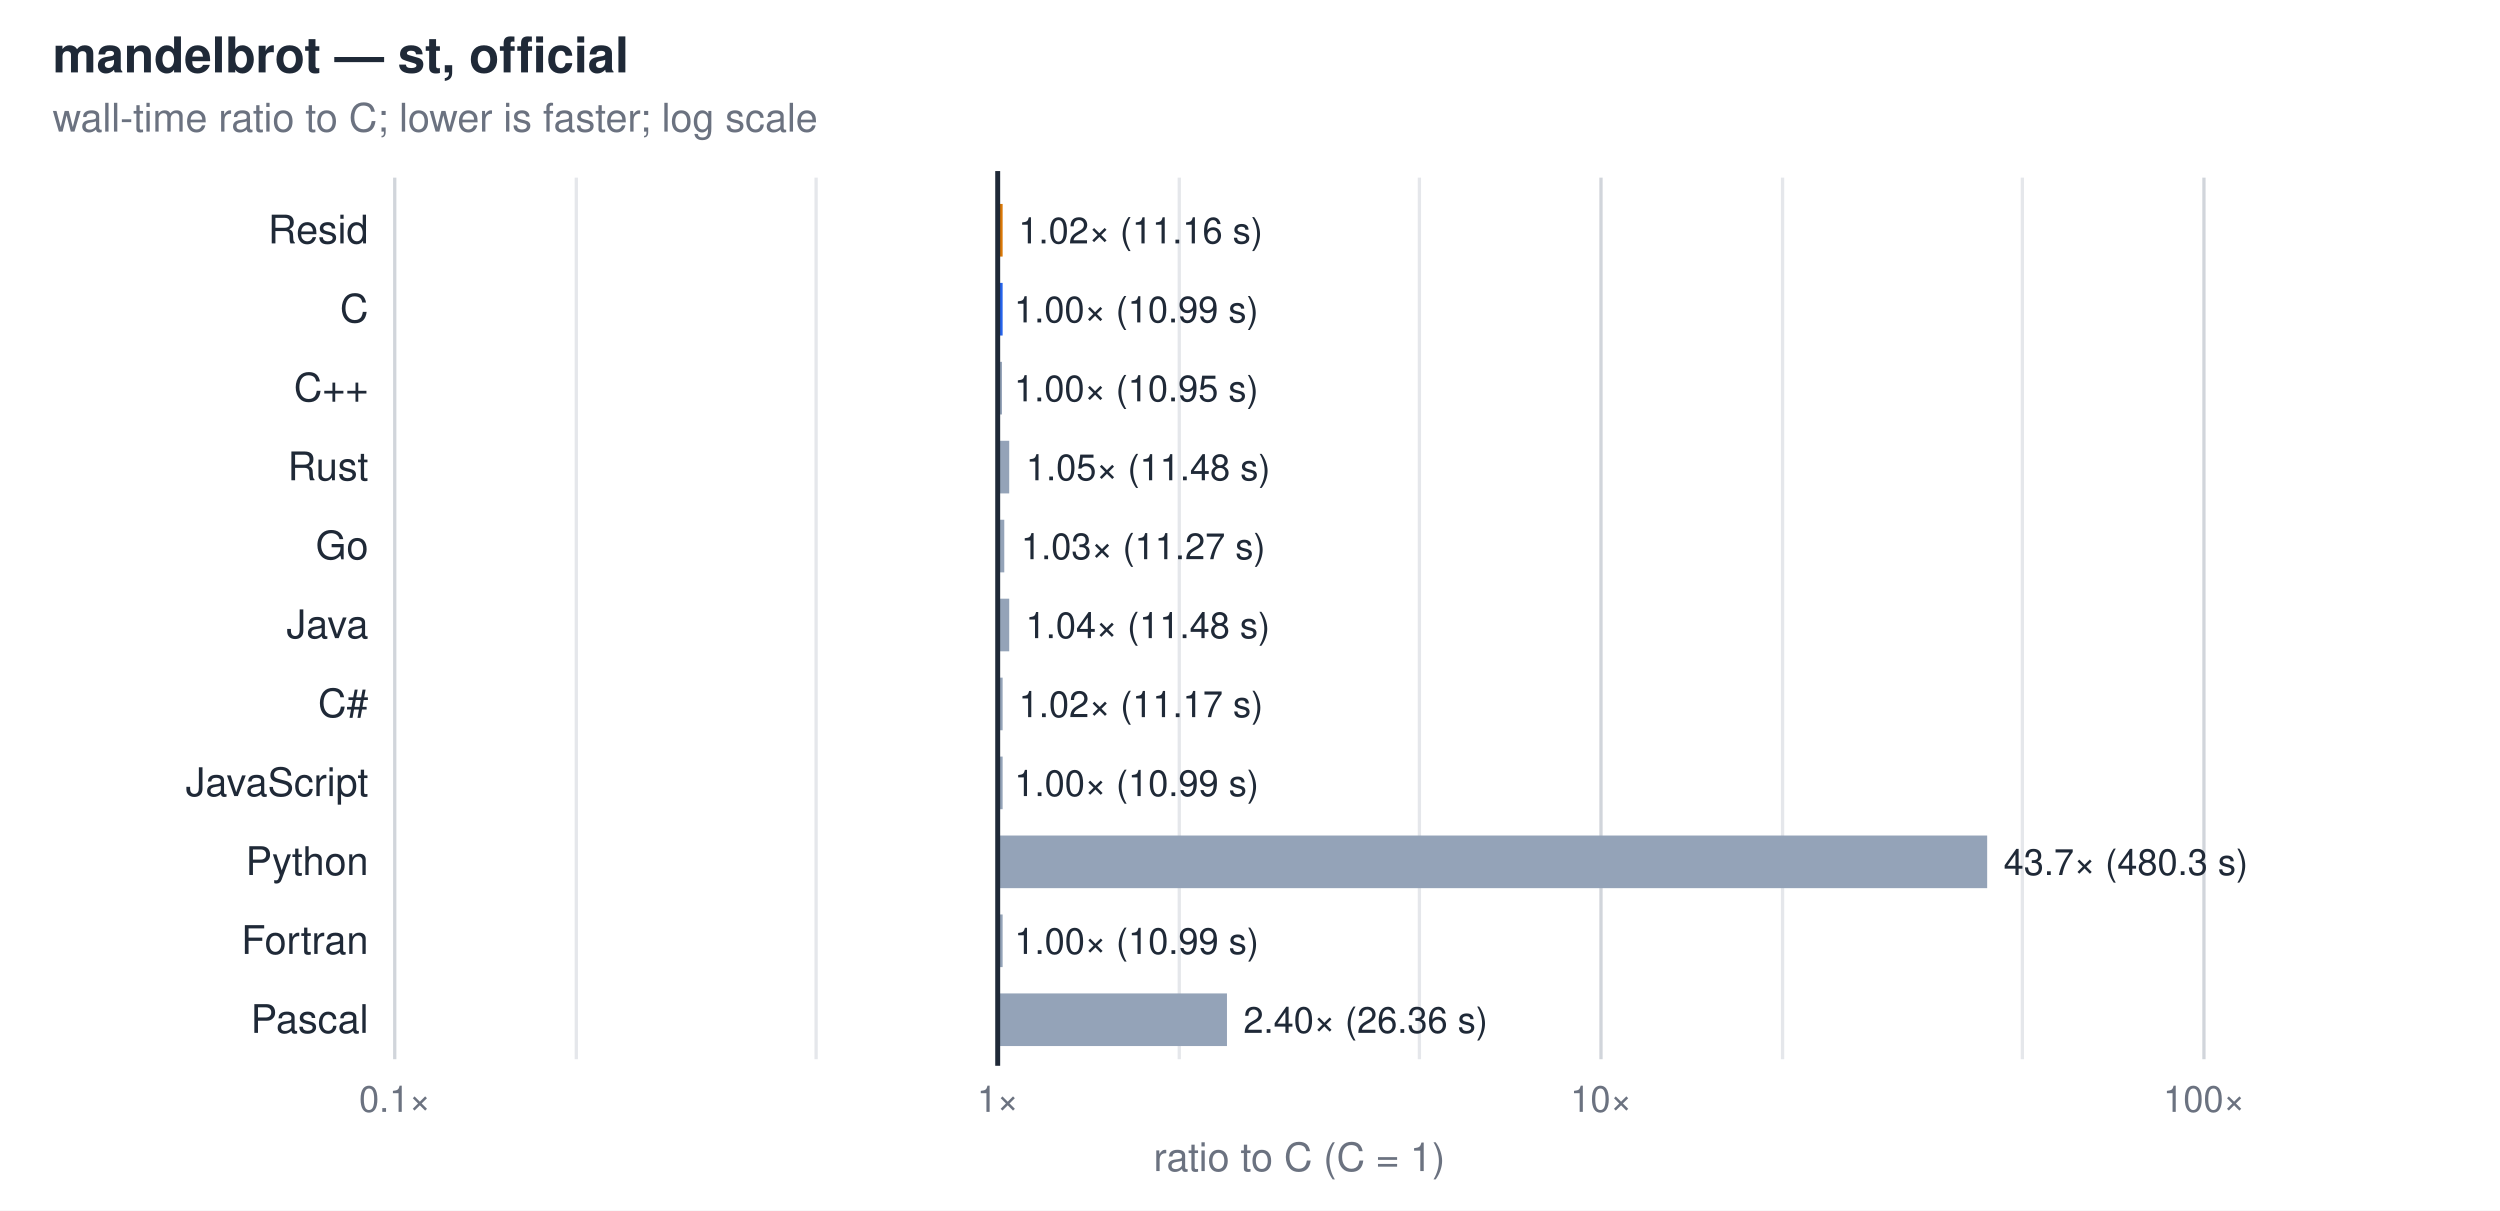
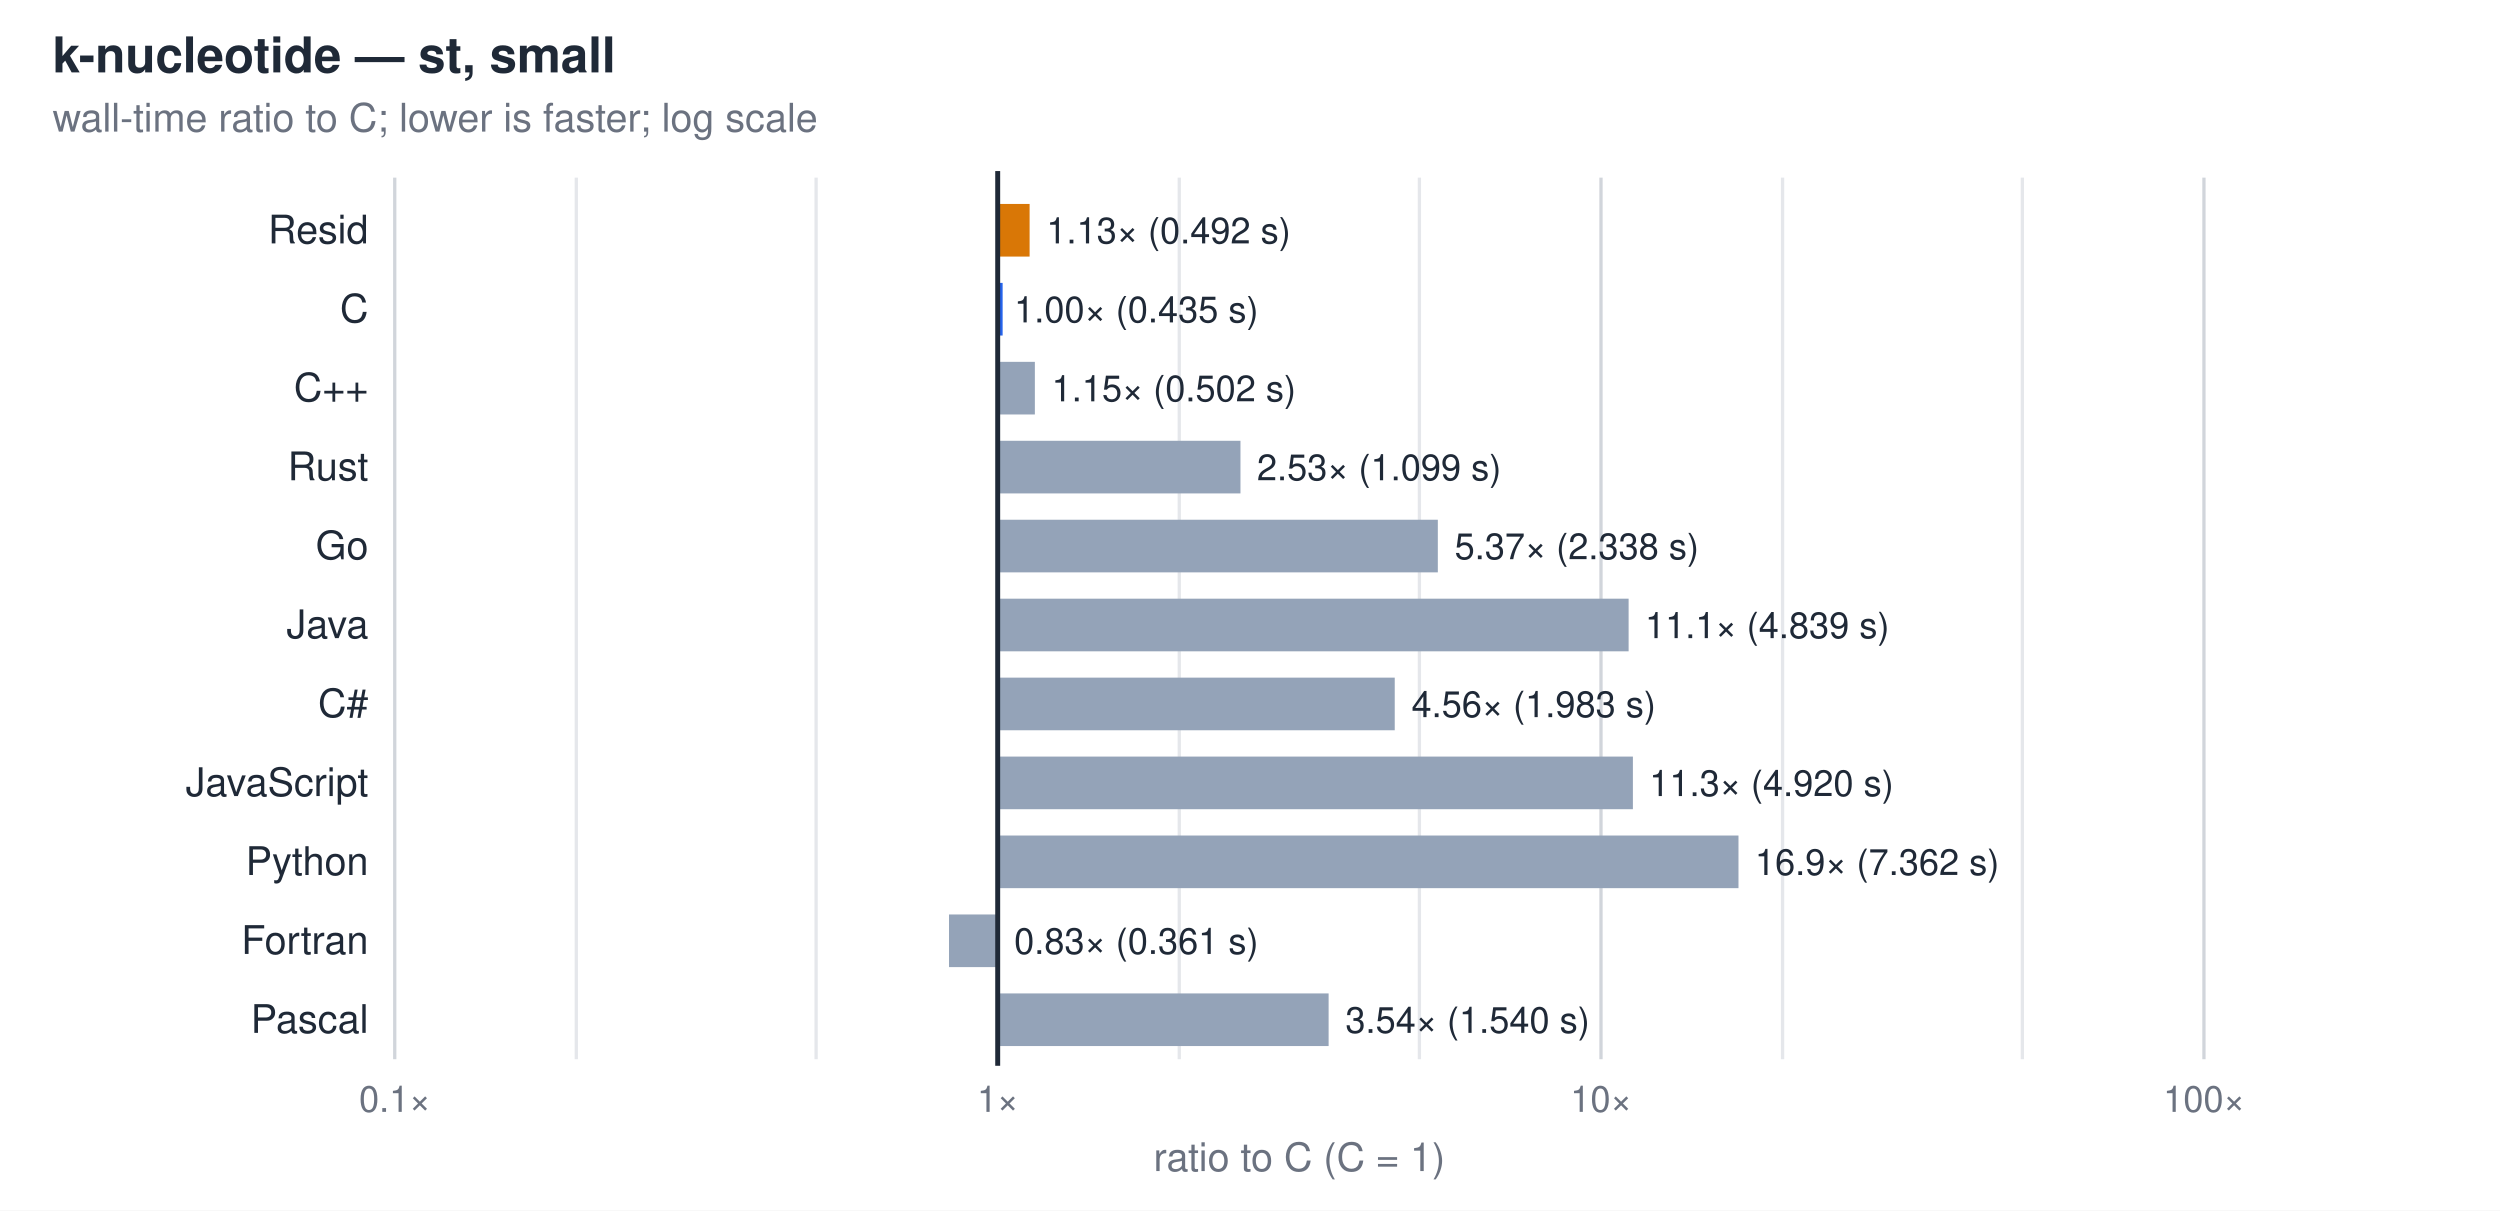
<svg xmlns="http://www.w3.org/2000/svg" width="760" height="368" viewBox="0 0 760 368" font-family="Helvetica, Arial, sans-serif" font-size="12">
  <rect x="0" y="0" width="760" height="368" fill="#ffffff" />
-   <text x="16" y="22" font-size="15" font-weight="bold" fill="#1f2937">mandelbrot — st, official</text>
+   <text x="16" y="22" font-size="15" font-weight="bold" fill="#1f2937">k-nucleotide — st, small</text>
  <text x="16" y="40" fill="#6b7280">wall-time ratio to C; lower is faster; log scale</text>
  <line x1="120.0" y1="54" x2="120.0" y2="322" stroke="#d1d5db" stroke-width="1" />
  <text x="120.0" y="338" text-anchor="middle" fill="#6b7280" font-size="11">0.1×</text>
  <line x1="175.2" y1="54" x2="175.2" y2="322" stroke="#e5e7eb" stroke-width="1" />
  <line x1="248.1" y1="54" x2="248.1" y2="322" stroke="#e5e7eb" stroke-width="1" />
  <line x1="303.3" y1="54" x2="303.3" y2="322" stroke="#d1d5db" stroke-width="1" />
  <text x="303.3" y="338" text-anchor="middle" fill="#6b7280" font-size="11">1×</text>
  <line x1="358.5" y1="54" x2="358.5" y2="322" stroke="#e5e7eb" stroke-width="1" />
  <line x1="431.5" y1="54" x2="431.5" y2="322" stroke="#e5e7eb" stroke-width="1" />
  <line x1="486.7" y1="54" x2="486.7" y2="322" stroke="#d1d5db" stroke-width="1" />
  <text x="486.7" y="338" text-anchor="middle" fill="#6b7280" font-size="11">10×</text>
  <line x1="541.9" y1="54" x2="541.9" y2="322" stroke="#e5e7eb" stroke-width="1" />
  <line x1="614.8" y1="54" x2="614.8" y2="322" stroke="#e5e7eb" stroke-width="1" />
  <line x1="670.0" y1="54" x2="670.0" y2="322" stroke="#d1d5db" stroke-width="1" />
  <text x="670.0" y="338" text-anchor="middle" fill="#6b7280" font-size="11">100×</text>
  <text x="112" y="74.0" text-anchor="end" fill="#1f2937">Resid</text>
-   <rect x="303.3" y="62" width="1.5" height="16" fill="#d97706" />
-   <text x="309.6" y="74.0" fill="#1f2937" font-size="11">1.02×  (11.16 s)</text>
+   <rect x="303.3" y="62" width="9.7" height="16" fill="#d97706" />
+   <text x="318.1" y="74.0" fill="#1f2937" font-size="11">1.13×  (0.492 s)</text>
  <text x="112" y="98.0" text-anchor="end" fill="#1f2937">C</text>
  <rect x="303.3" y="86" width="1.5" height="16" fill="#2563eb" />
-   <text x="308.3" y="98.0" fill="#1f2937" font-size="11">1.00×  (10.99 s)</text>
+   <text x="308.3" y="98.0" fill="#1f2937" font-size="11">1.00×  (0.435 s)</text>
  <text x="112" y="122.0" text-anchor="end" fill="#1f2937">C++</text>
-   <rect x="303.1" y="110" width="1.5" height="16" fill="#94a3b8" />
-   <text x="308.3" y="122.0" fill="#1f2937" font-size="11">1.00×  (10.95 s)</text>
+   <rect x="303.3" y="110" width="11.3" height="16" fill="#94a3b8" />
+   <text x="319.7" y="122.0" fill="#1f2937" font-size="11">1.15×  (0.502 s)</text>
  <text x="112" y="146.0" text-anchor="end" fill="#1f2937">Rust</text>
-   <rect x="303.3" y="134" width="3.5" height="16" fill="#94a3b8" />
-   <text x="311.9" y="146.0" fill="#1f2937" font-size="11">1.05×  (11.48 s)</text>
+   <rect x="303.3" y="134" width="73.8" height="16" fill="#94a3b8" />
+   <text x="382.1" y="146.0" fill="#1f2937" font-size="11">2.53×  (1.099 s)</text>
  <text x="112" y="170.0" text-anchor="end" fill="#1f2937">Go</text>
-   <rect x="303.3" y="158" width="2.0" height="16" fill="#94a3b8" />
-   <text x="310.4" y="170.0" fill="#1f2937" font-size="11">1.03×  (11.27 s)</text>
+   <rect x="303.3" y="158" width="133.8" height="16" fill="#94a3b8" />
+   <text x="442.2" y="170.0" fill="#1f2937" font-size="11">5.37×  (2.338 s)</text>
  <text x="112" y="194.0" text-anchor="end" fill="#1f2937">Java</text>
-   <rect x="303.3" y="182" width="3.5" height="16" fill="#94a3b8" />
-   <text x="311.8" y="194.0" fill="#1f2937" font-size="11">1.04×  (11.48 s)</text>
+   <rect x="303.3" y="182" width="191.8" height="16" fill="#94a3b8" />
+   <text x="500.1" y="194.0" fill="#1f2937" font-size="11">11.1×  (4.839 s)</text>
  <text x="112" y="218.0" text-anchor="end" fill="#1f2937">C#</text>
-   <rect x="303.3" y="206" width="1.5" height="16" fill="#94a3b8" />
-   <text x="309.7" y="218.0" fill="#1f2937" font-size="11">1.02×  (11.17 s)</text>
+   <rect x="303.3" y="206" width="120.7" height="16" fill="#94a3b8" />
+   <text x="429.1" y="218.0" fill="#1f2937" font-size="11">4.56×  (1.983 s)</text>
  <text x="112" y="242.0" text-anchor="end" fill="#1f2937">JavaScript</text>
-   <rect x="303.3" y="230" width="1.5" height="16" fill="#94a3b8" />
-   <text x="308.4" y="242.0" fill="#1f2937" font-size="11">1.00×  (10.99 s)</text>
+   <rect x="303.3" y="230" width="193.1" height="16" fill="#94a3b8" />
+   <text x="501.4" y="242.0" fill="#1f2937" font-size="11">11.3×  (4.920 s)</text>
  <text x="112" y="266.0" text-anchor="end" fill="#1f2937">Python</text>
-   <rect x="303.3" y="254" width="300.8" height="16" fill="#94a3b8" />
-   <text x="609.1" y="266.0" fill="#1f2937" font-size="11">43.7×  (480.3 s)</text>
+   <rect x="303.3" y="254" width="225.2" height="16" fill="#94a3b8" />
+   <text x="533.5" y="266.0" fill="#1f2937" font-size="11">16.9×  (7.362 s)</text>
  <text x="112" y="290.0" text-anchor="end" fill="#1f2937">Fortran</text>
-   <rect x="303.3" y="278" width="1.5" height="16" fill="#94a3b8" />
-   <text x="308.4" y="290.0" fill="#1f2937" font-size="11">1.00×  (10.99 s)</text>
+   <rect x="288.5" y="278" width="14.8" height="16" fill="#94a3b8" />
+   <text x="308.3" y="290.0" fill="#1f2937" font-size="11">0.83×  (0.361 s)</text>
  <text x="112" y="314.0" text-anchor="end" fill="#1f2937">Pascal</text>
-   <rect x="303.3" y="302" width="69.7" height="16" fill="#94a3b8" />
-   <text x="378.0" y="314.0" fill="#1f2937" font-size="11">2.40×  (26.36 s)</text>
+   <rect x="303.3" y="302" width="100.6" height="16" fill="#94a3b8" />
+   <text x="409.0" y="314.0" fill="#1f2937" font-size="11">3.54×  (1.540 s)</text>
  <line x1="303.3" y1="52" x2="303.3" y2="324" stroke="#1f2937" stroke-width="1.5" />
  <text x="395.0" y="356" text-anchor="middle" fill="#6b7280">ratio to C (C = 1)</text>
</svg>
